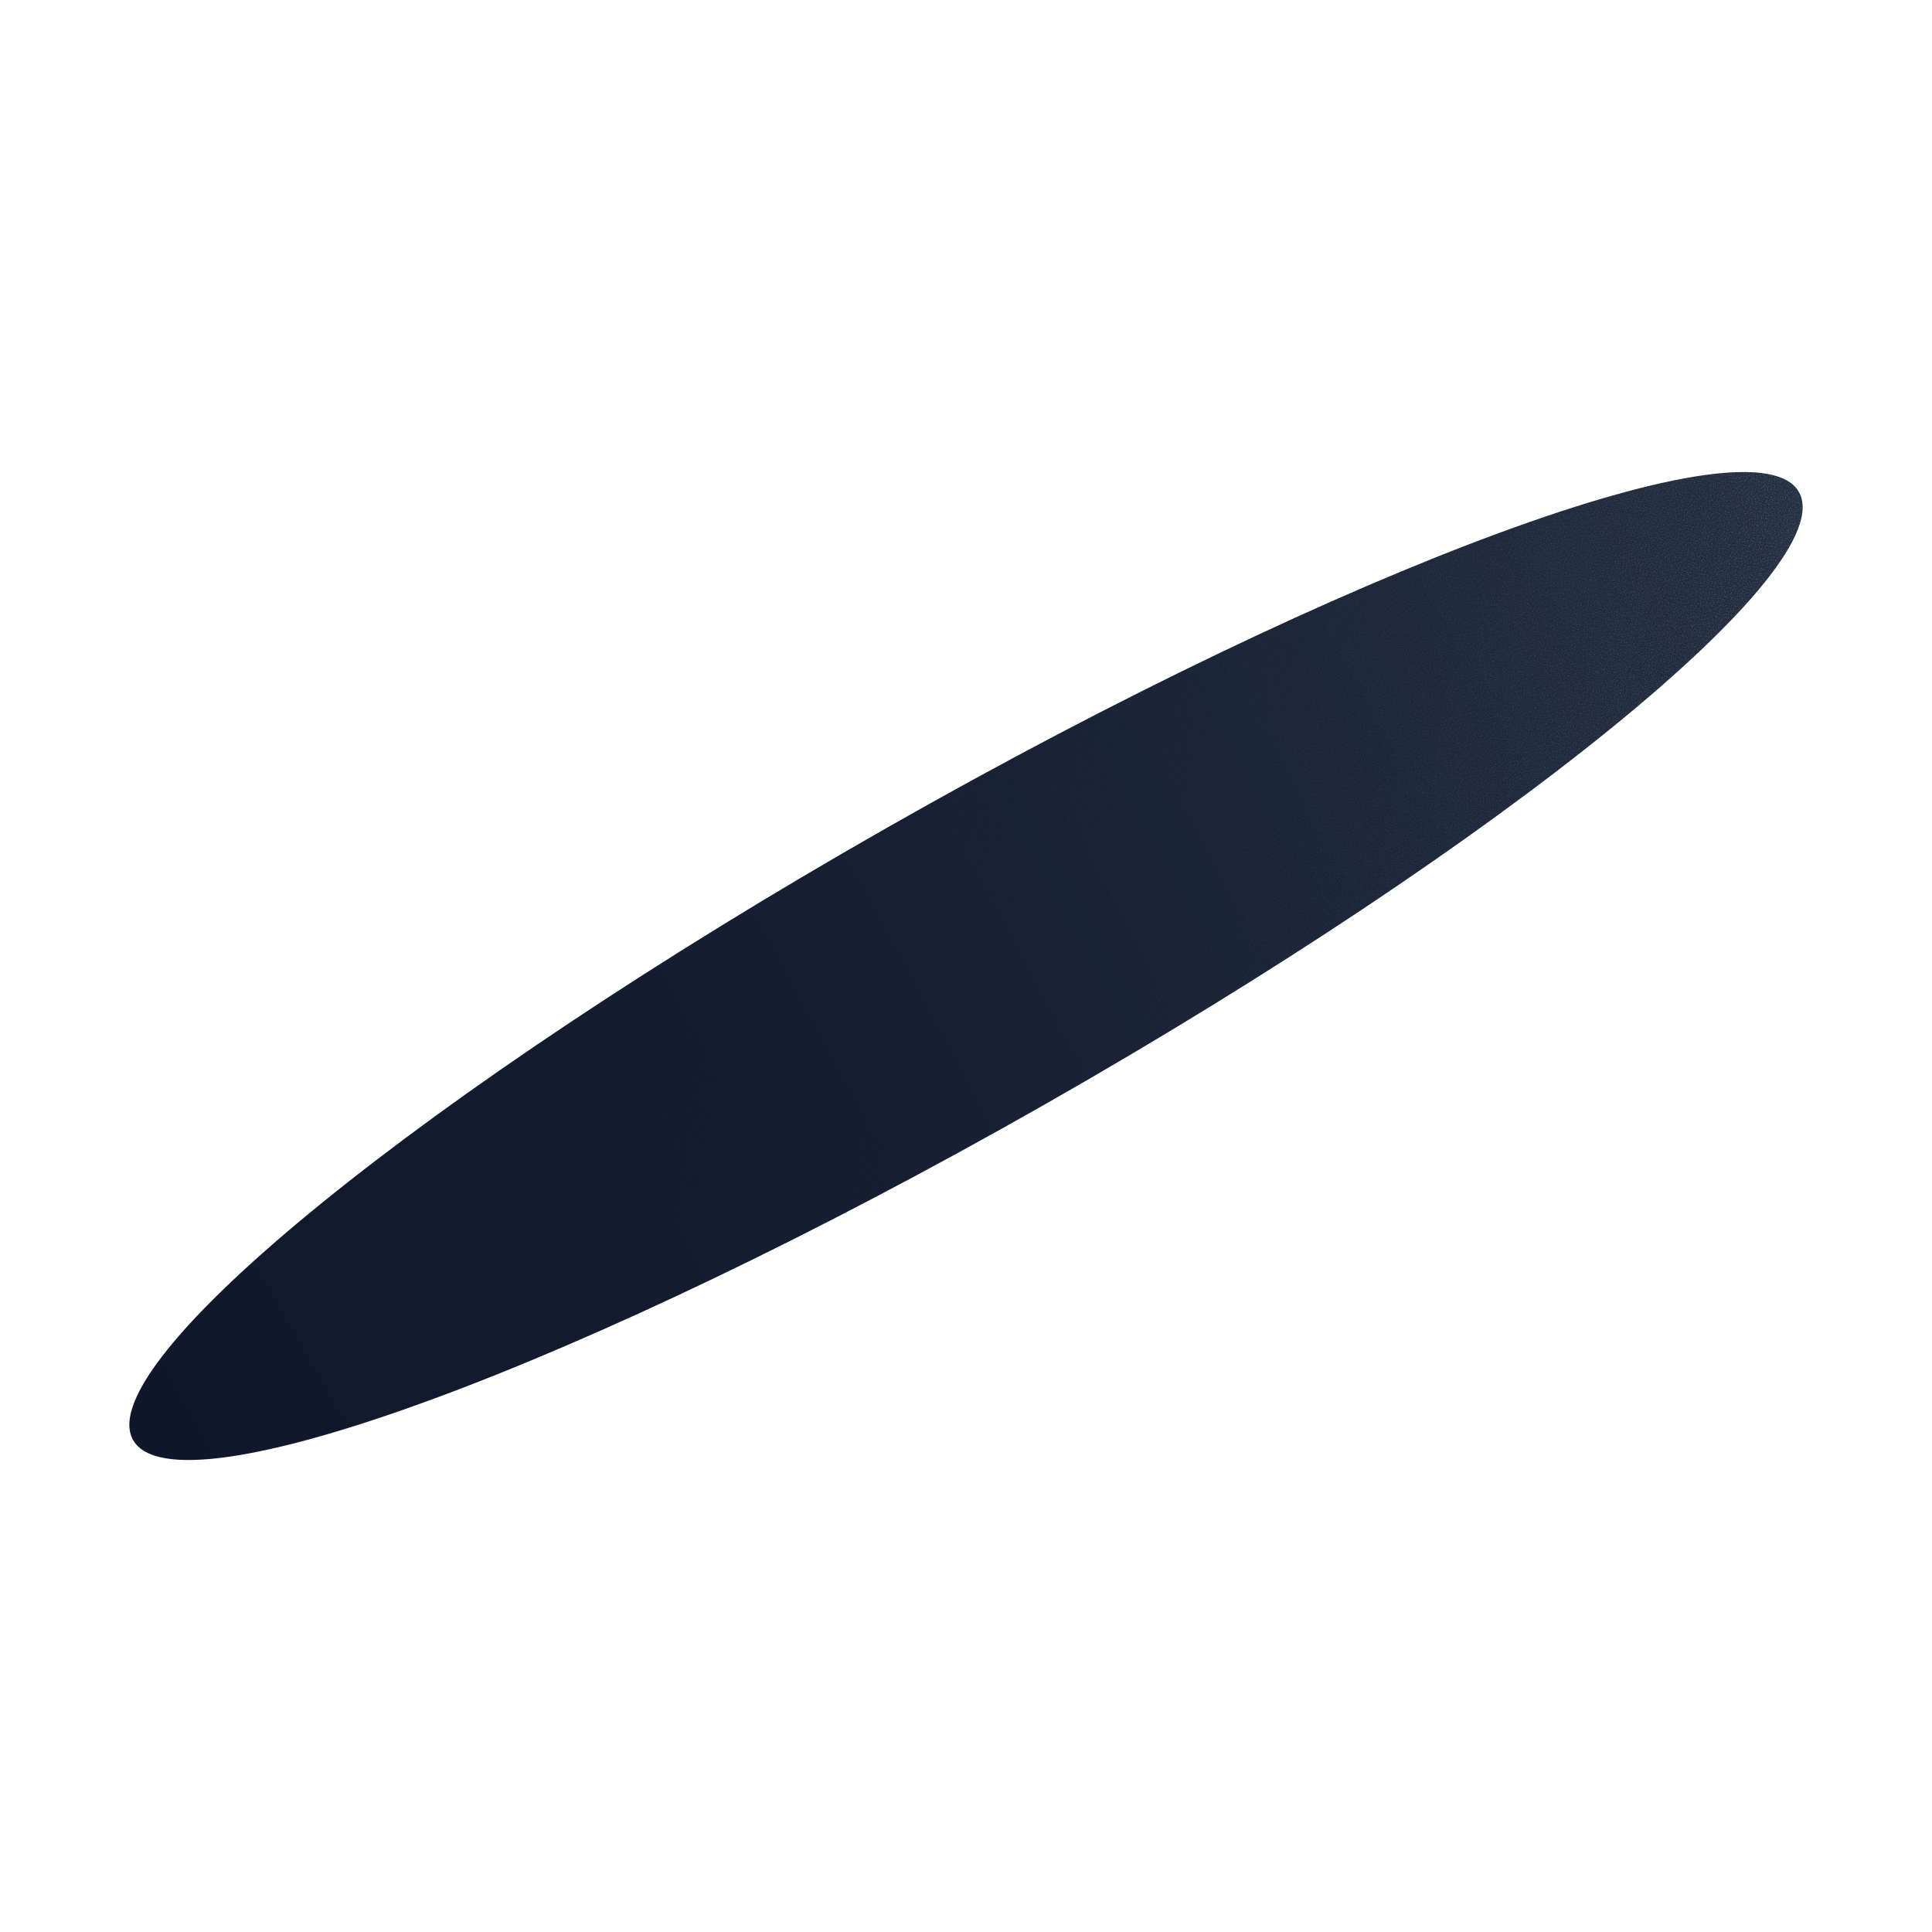
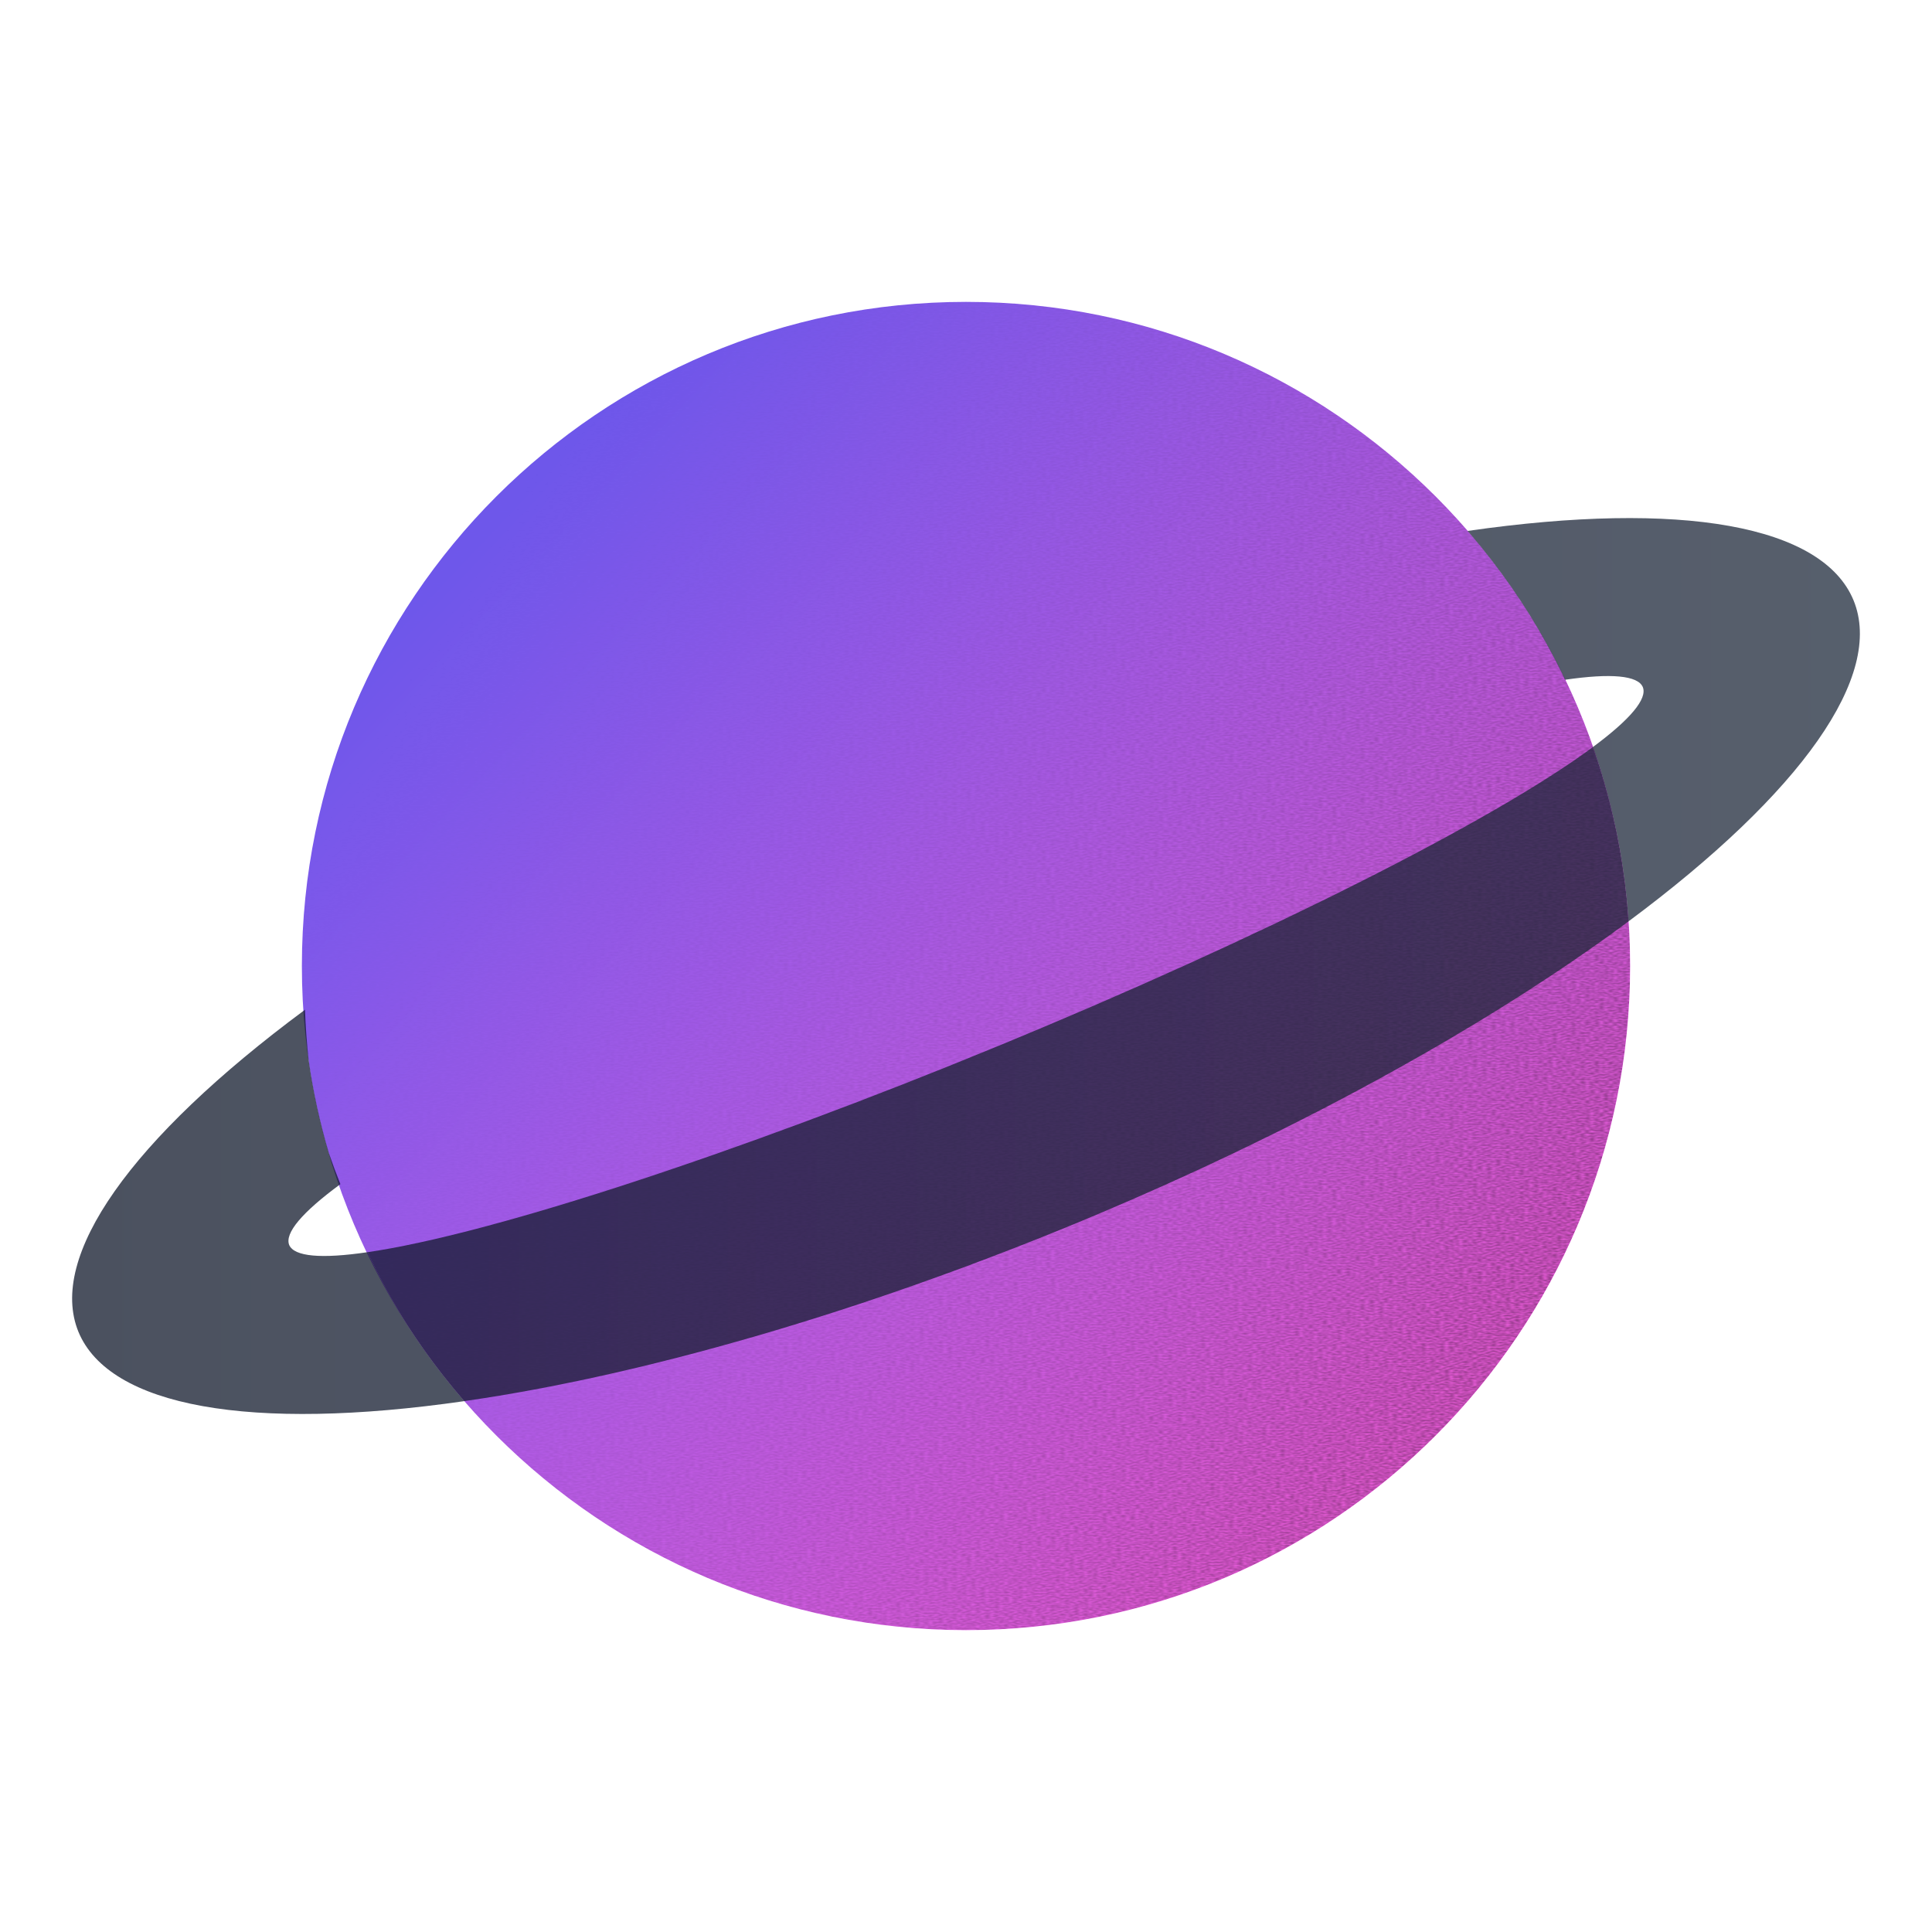
- <svg xmlns="http://www.w3.org/2000/svg" xmlns:xlink="http://www.w3.org/1999/xlink" width="32" height="32" version="1.1" viewBox="0 0 32 32">
+ <svg xmlns="http://www.w3.org/2000/svg" width="32" height="32" version="1.1" viewBox="0 0 32 32">
  <defs>
    <linearGradient id="linearGradient3" x1="8.49" x2="24.317" y1="8.36" y2="23.386" gradientUnits="userSpaceOnUse">
      <stop stop-color="#6e57eb" offset="0" />
      <stop stop-color="#ff63eb" offset="1" />
    </linearGradient>
-     <clipPath id="clipPath159">
-       <use xlink:href="#g158" />
-     </clipPath>
-     <clipPath id="clipPath159-0">
-       <use xlink:href="#g158-2" />
-     </clipPath>
    <filter id="filter349" x="0" y="0" width="1" height="1" color-interpolation-filters="sRGB">
      <feTurbulence baseFrequency="12.878 40.37" result="turbulence" seed="105" type="fractalNoise" />
      <feComposite in="SourceGraphic" in2="turbulence" operator="in" result="composite1" />
      <feColorMatrix result="color" values="1 0 0 0 0 0 1 0 0 0 0 0 1 0 0 0 0 0 2.034 -0 " />
      <feFlood flood-color="rgb(21,40,64)" flood-opacity="0" result="flood" />
      <feMerge result="merge">
        <feMergeNode in="flood" />
        <feMergeNode in="color" />
      </feMerge>
      <feComposite in2="SourceGraphic" operator="in" result="composite2" />
    </filter>
    <linearGradient id="linearGradient360" x1="27.782" x2="4.359" y1="23.697" y2="9.578" gradientUnits="userSpaceOnUse">
      <stop stop-opacity=".562" offset="0" />
      <stop stop-opacity="0" offset="1" />
    </linearGradient>
-     <linearGradient id="linearGradient364" x1="-9.815" x2="21.931" y1="21.82" y2="21.82" gradientUnits="userSpaceOnUse">
+     <linearGradient id="linearGradient20" x1="1.195" x2="30.807" y1="16" y2="16" gradientUnits="userSpaceOnUse">
      <stop stop-color="#0f172a" offset="0" />
      <stop stop-color="#1e293b" offset="1" />
    </linearGradient>
-     <filter id="filter378" x="0" y="0" width="1" height="1" color-interpolation-filters="sRGB">
-       <feTurbulence baseFrequency="48.699 59.319" numOctaves="2" result="turbulence" seed="197" type="fractalNoise" />
-       <feComposite in="SourceGraphic" in2="turbulence" operator="in" result="composite1" />
-       <feColorMatrix result="color" values="1 0 0 0 0 0 1 0 0 0 0 0 1 0 0 0 0 0 3.387 -0 " />
-       <feFlood flood-color="rgb(21,40,64)" flood-opacity="0" result="flood" />
-       <feMerge result="merge">
-         <feMergeNode in="flood" />
-         <feMergeNode in="color" />
-       </feMerge>
-       <feComposite in2="SourceGraphic" operator="in" result="fbSourceGraphic" />
-       <feColorMatrix in="fbSourceGraphic" result="fbSourceGraphicAlpha" values="0 0 0 -1 0 0 0 0 -1 0 0 0 0 -1 0 0 0 0 1 0" />
-       <feTurbulence baseFrequency="48.699 59.319" in="fbSourceGraphic" numOctaves="2" result="turbulence" seed="197" type="fractalNoise" />
-       <feComposite in="fbSourceGraphic" in2="turbulence" operator="in" result="composite1" />
-       <feColorMatrix result="color" values="1 0 0 0 0 0 1 0 0 0 0 0 1 0 0 0 0 0 3.387 -0 " />
-       <feFlood flood-color="rgb(21,40,64)" flood-opacity="0" result="flood" />
-       <feMerge result="merge">
-         <feMergeNode in="flood" />
-         <feMergeNode in="color" />
-       </feMerge>
-       <feComposite in2="fbSourceGraphic" operator="in" result="composite2" />
-     </filter>
-     <linearGradient id="linearGradient382" x1="18.788" x2="-.988" y1="25.798" y2="9.9" gradientUnits="userSpaceOnUse">
-       <stop stop-color="#fff" stop-opacity=".319" offset="0" />
-       <stop stop-color="#fff" stop-opacity="0" offset="1" />
-     </linearGradient>
  </defs>
-   <g clip-path="url(#clipPath159)">
-     <g id="g158">
-       <circle cx="16" cy="16" r="11" fill="url(#linearGradient3)" stroke-width="0" />
-     </g>
+   <g stroke-width="0">
+     <circle cx="16" cy="16" r="11" fill="url(#linearGradient3)" />
+     <circle cx="16" cy="16" r="11" fill="url(#linearGradient360)" filter="url(#filter349)" />
  </g>
-   <g>
-     <g clip-path="url(#clipPath159-0)" fill="url(#linearGradient360)" filter="url(#filter349)">
-       <g id="g158-2" fill="url(#linearGradient360)">
-         <g fill="url(#linearGradient360)">
-           <circle cx="16" cy="16" r="11" fill="url(#linearGradient360)" stroke-width="0" />
-         </g>
-       </g>
-     </g>
-     <ellipse transform="matrix(.86912 -.4946 .49197 .87061 0 0)" cx="6.058" cy="21.82" rx="15.873" ry="2.638" fill="url(#linearGradient364)" />
-     <ellipse transform="matrix(.86912 -.4946 .49197 .87061 0 0)" cx="6.058" cy="21.82" rx="15.873" ry="2.638" fill="url(#linearGradient382)" filter="url(#filter378)" />
+   <g fill="url(#linearGradient20)" stroke-opacity="0">
+     <path d="m26.381 12.375a11 11 0 0 1 0.115 0.332 11 11 0 0 1 0.152 0.535 11 11 0 0 1 0.127 0.543 11 11 0 0 1 0.098 0.549 11 11 0 0 1 0.07 0.553 11 11 0 0 1 0.029 0.375 4.634 15.9 67.6 0 0 3.728-5.32 4.634 15.9 67.6 0 0-6.393-1.148 11 11 0 0 1 0.037 0.041 11 11 0 0 1 0.354 0.434 11 11 0 0 1 0.33 0.449 11 11 0 0 1 0.307 0.465 11 11 0 0 1 0.281 0.48 11 11 0 0 1 0.258 0.494 11 11 0 0 1 0.047 0.102 1.427 12.125 67.6 0 1 1.289 0.121 1.427 12.125 67.6 0 1-0.83 0.996z" opacity=".75" />
+     <path d="m6.088 20.74a11 11 0 0 0 0.658 1.207 11 11 0 0 0 0.941 1.256 11 11 0 0 0 0.004 0.004 4.634 15.9 67.6 0 0 10.074-2.922 4.634 15.9 67.6 0 0 9.207-5.023 11 11 0 0 0-0.029-0.375 11 11 0 0 0-0.07-0.553 11 11 0 0 0-0.098-0.549 11 11 0 0 0-0.127-0.543 11 11 0 0 0-0.152-0.535 11 11 0 0 0-0.115-0.332 1.427 12.125 67.6 0 1-9.836 4.945 1.427 12.125 67.6 0 1-10.457 3.42z" opacity=".75" />
+     <path d="m5.051 16.725a4.634 15.9 67.6 0 0-3.752 5.334 4.634 15.9 67.6 0 0 6.393 1.148 11 11 0 0 1-0.004-0.004 11 11 0 0 1-0.941-1.256 11 11 0 0 1-0.658-1.207 1.427 12.125 67.6 0 1-1.299-0.119 1.427 12.125 67.6 0 1 0.848-1.008 11 11 0 0 1-0.191-0.514 11 11 0 0 1-0.334-1.533 11 11 0 0 1-0.061-0.842z" opacity=".75" />
  </g>
</svg>
